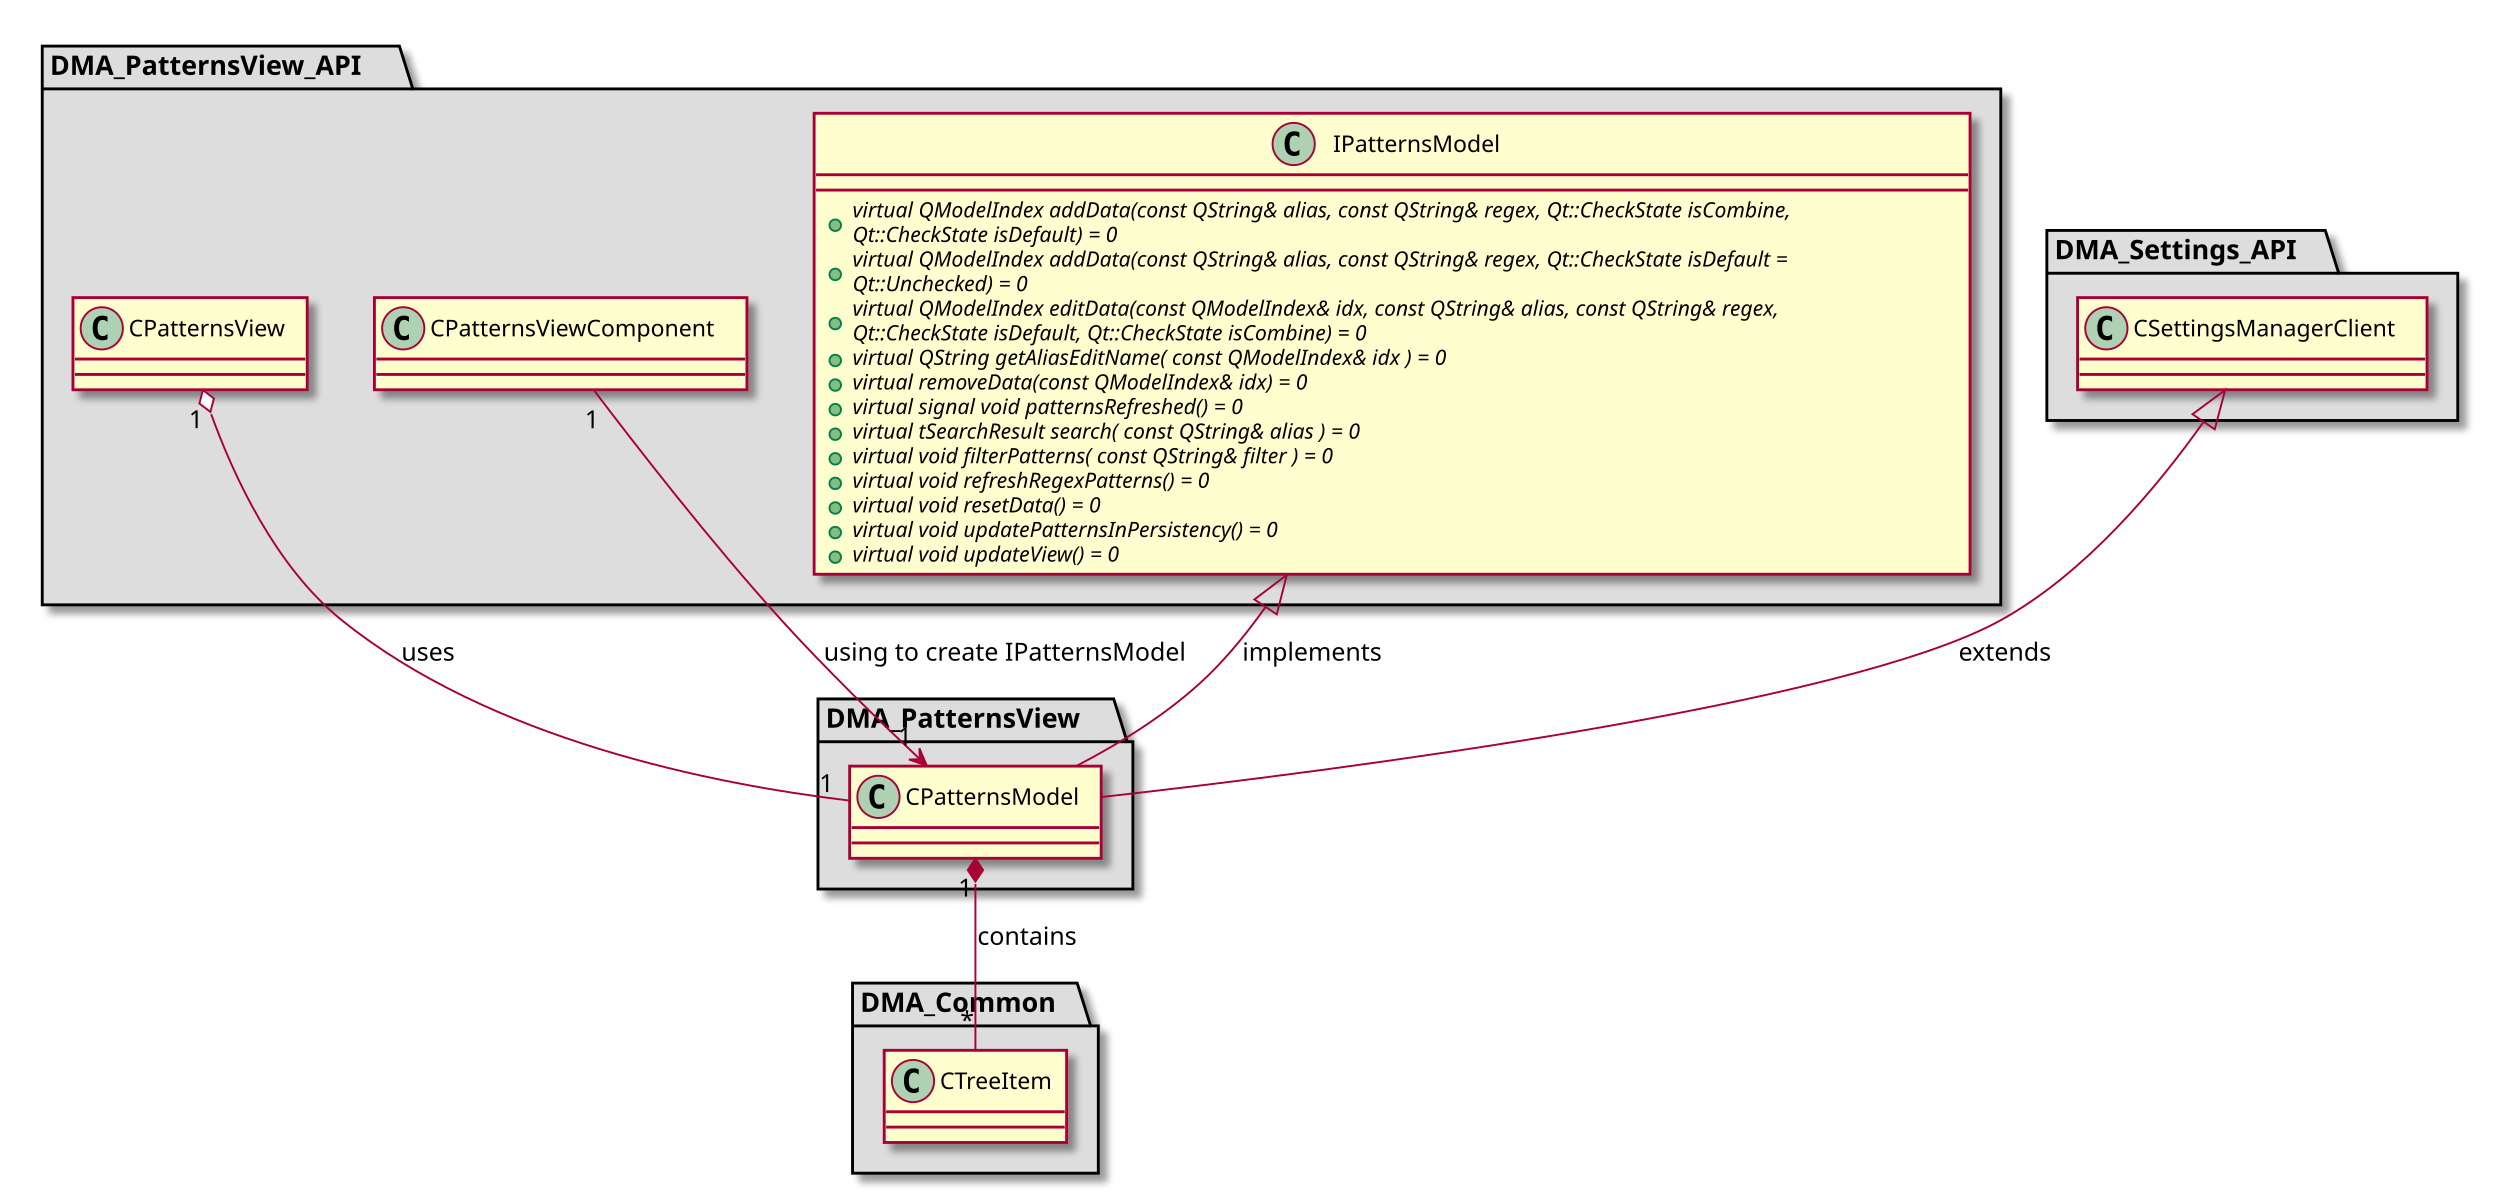
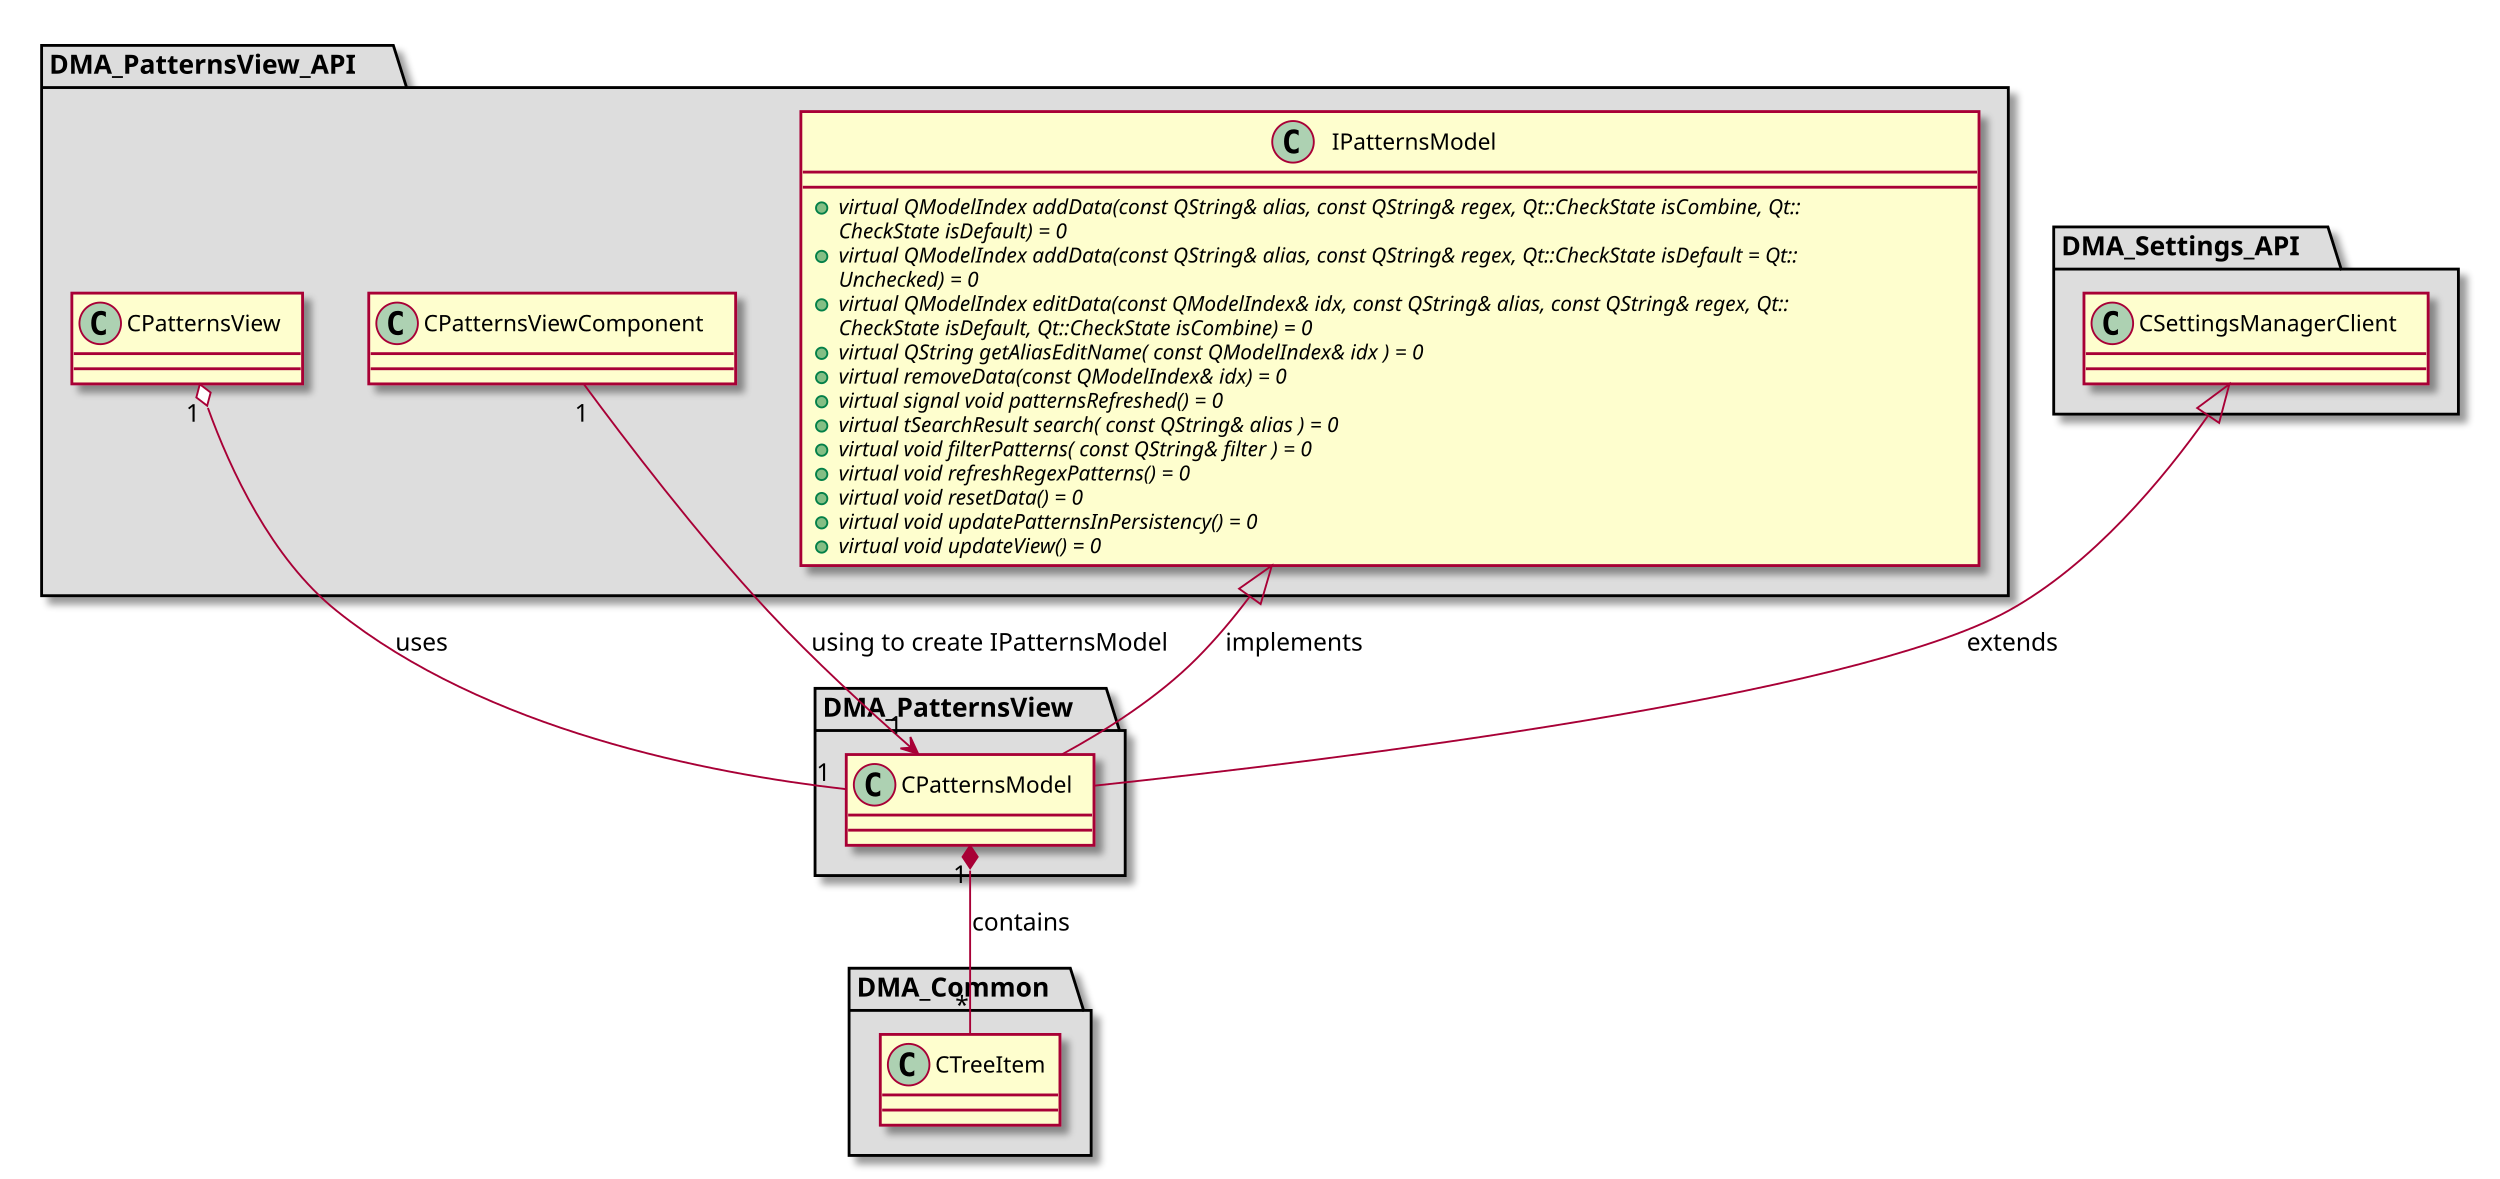
- <svg xmlns="http://www.w3.org/2000/svg" contentScriptType="application/ecmascript" contentStyleType="text/css" height="623px" preserveAspectRatio="none" style="width:1302px;height:623px;background:#FEFEFE;" version="1.1" viewBox="0 0 1302 623" width="1302px" zoomAndPan="magnify">
+ <svg xmlns="http://www.w3.org/2000/svg" contentScriptType="application/ecmascript" contentStyleType="text/css" height="623px" preserveAspectRatio="none" style="width:1322px;height:623px;background:#FEFEFE;" version="1.1" viewBox="0 0 1322 623" width="1322px" zoomAndPan="magnify">
  <defs>
    <filter height="300%" id="fcyll8t02dfpv" width="300%" x="-1" y="-1">
      <feGaussianBlur result="blurOut" stdDeviation="2.0" />
      <feColorMatrix in="blurOut" result="blurOut2" type="matrix" values="0 0 0 0 0 0 0 0 0 0 0 0 0 0 0 0 0 0 .4 0" />
      <feOffset dx="4.0" dy="4.0" in="blurOut2" result="blurOut3" />
      <feBlend in="SourceGraphic" in2="blurOut3" mode="normal" />
    </filter>
  </defs>
  <g>
-     <polygon fill="#DDDDDD" filter="url(#fcyll8t02dfpv)" points="444,512,561,512,568,534.297,572,534.297,572,611,444,611,444,512" style="stroke: #000000; stroke-width: 1.5;" />
-     <line style="stroke: #000000; stroke-width: 1.5;" x1="444" x2="568" y1="534.297" y2="534.297" />
-     <text fill="#000000" font-family="sans-serif" font-size="14" font-weight="bold" lengthAdjust="spacingAndGlyphs" textLength="111" x="448" y="526.995">DMA_Common</text>
-     <polygon fill="#DDDDDD" filter="url(#fcyll8t02dfpv)" points="426,364,580,364,587,386.297,590,386.297,590,463,426,463,426,364" style="stroke: #000000; stroke-width: 1.5;" />
-     <line style="stroke: #000000; stroke-width: 1.5;" x1="426" x2="587" y1="386.297" y2="386.297" />
-     <text fill="#000000" font-family="sans-serif" font-size="14" font-weight="bold" lengthAdjust="spacingAndGlyphs" textLength="148" x="430" y="378.995">DMA_PatternsView</text>
-     <polygon fill="#DDDDDD" filter="url(#fcyll8t02dfpv)" points="22,24,208,24,215,46.297,1042,46.297,1042,315,22,315,22,24" style="stroke: #000000; stroke-width: 1.5;" />
+     <polygon fill="#DDDDDD" filter="url(#fcyll8t02dfpv)" points="449,512,566,512,573,534.297,577,534.297,577,611,449,611,449,512" style="stroke: #000000; stroke-width: 1.5;" />
+     <line style="stroke: #000000; stroke-width: 1.5;" x1="449" x2="573" y1="534.297" y2="534.297" />
+     <text fill="#000000" font-family="sans-serif" font-size="14" font-weight="bold" lengthAdjust="spacingAndGlyphs" textLength="111" x="453" y="526.995">DMA_Common</text>
+     <polygon fill="#DDDDDD" filter="url(#fcyll8t02dfpv)" points="431,364,585,364,592,386.297,595,386.297,595,463,431,463,431,364" style="stroke: #000000; stroke-width: 1.5;" />
+     <line style="stroke: #000000; stroke-width: 1.5;" x1="431" x2="592" y1="386.297" y2="386.297" />
+     <text fill="#000000" font-family="sans-serif" font-size="14" font-weight="bold" lengthAdjust="spacingAndGlyphs" textLength="148" x="435" y="378.995">DMA_PatternsView</text>
+     <polygon fill="#DDDDDD" filter="url(#fcyll8t02dfpv)" points="22,24,208,24,215,46.297,1062,46.297,1062,315,22,315,22,24" style="stroke: #000000; stroke-width: 1.5;" />
    <line style="stroke: #000000; stroke-width: 1.5;" x1="22" x2="215" y1="46.297" y2="46.297" />
    <text fill="#000000" font-family="sans-serif" font-size="14" font-weight="bold" lengthAdjust="spacingAndGlyphs" textLength="180" x="26" y="38.995">DMA_PatternsView_API</text>
-     <polygon fill="#DDDDDD" filter="url(#fcyll8t02dfpv)" points="1066,120,1211,120,1218,142.297,1280,142.297,1280,219,1066,219,1066,120" style="stroke: #000000; stroke-width: 1.5;" />
-     <line style="stroke: #000000; stroke-width: 1.5;" x1="1066" x2="1218" y1="142.297" y2="142.297" />
-     <text fill="#000000" font-family="sans-serif" font-size="14" font-weight="bold" lengthAdjust="spacingAndGlyphs" textLength="139" x="1070" y="134.995">DMA_Settings_API</text>
-     <rect fill="#FEFECE" filter="url(#fcyll8t02dfpv)" height="48" id="CTreeItem" style="stroke: #A80036; stroke-width: 1.5;" width="95" x="460.5" y="547" />
-     <ellipse cx="475.5" cy="563" fill="#ADD1B2" rx="11" ry="11" style="stroke: #A80036; stroke-width: 1.0;" />
-     <path d="M478.469,568.641 Q477.891,568.938 477.25,569.078 Q476.609,569.234 475.906,569.234 Q473.406,569.234 472.078,567.594 Q470.766,565.938 470.766,562.812 Q470.766,559.688 472.078,558.031 Q473.406,556.375 475.906,556.375 Q476.609,556.375 477.25,556.531 Q477.906,556.688 478.469,556.984 L478.469,559.703 Q477.844,559.125 477.25,558.859 Q476.656,558.578 476.031,558.578 Q474.688,558.578 474,559.656 Q473.312,560.719 473.312,562.812 Q473.312,564.906 474,565.984 Q474.688,567.047 476.031,567.047 Q476.656,567.047 477.25,566.781 Q477.844,566.5 478.469,565.922 L478.469,568.641 Z " />
-     <text fill="#000000" font-family="sans-serif" font-size="12" lengthAdjust="spacingAndGlyphs" textLength="63" x="489.5" y="567.154">CTreeItem</text>
-     <line style="stroke: #A80036; stroke-width: 1.5;" x1="461.5" x2="554.5" y1="579" y2="579" />
-     <line style="stroke: #A80036; stroke-width: 1.5;" x1="461.5" x2="554.5" y1="587" y2="587" />
-     <rect fill="#FEFECE" filter="url(#fcyll8t02dfpv)" height="48" id="CPatternsModel" style="stroke: #A80036; stroke-width: 1.5;" width="131" x="442.5" y="399" />
-     <ellipse cx="457.5" cy="415" fill="#ADD1B2" rx="11" ry="11" style="stroke: #A80036; stroke-width: 1.0;" />
-     <path d="M460.469,420.641 Q459.891,420.938 459.25,421.078 Q458.609,421.234 457.906,421.234 Q455.406,421.234 454.078,419.594 Q452.766,417.938 452.766,414.812 Q452.766,411.688 454.078,410.031 Q455.406,408.375 457.906,408.375 Q458.609,408.375 459.25,408.531 Q459.906,408.688 460.469,408.984 L460.469,411.703 Q459.844,411.125 459.25,410.859 Q458.656,410.578 458.031,410.578 Q456.688,410.578 456,411.656 Q455.312,412.719 455.312,414.812 Q455.312,416.906 456,417.984 Q456.688,419.047 458.031,419.047 Q458.656,419.047 459.25,418.781 Q459.844,418.5 460.469,417.922 L460.469,420.641 Z " />
-     <text fill="#000000" font-family="sans-serif" font-size="12" lengthAdjust="spacingAndGlyphs" textLength="99" x="471.5" y="419.154">CPatternsModel</text>
-     <line style="stroke: #A80036; stroke-width: 1.5;" x1="443.5" x2="572.5" y1="431" y2="431" />
-     <line style="stroke: #A80036; stroke-width: 1.5;" x1="443.5" x2="572.5" y1="439" y2="439" />
+     <polygon fill="#DDDDDD" filter="url(#fcyll8t02dfpv)" points="1086,120,1231,120,1238,142.297,1300,142.297,1300,219,1086,219,1086,120" style="stroke: #000000; stroke-width: 1.5;" />
+     <line style="stroke: #000000; stroke-width: 1.5;" x1="1086" x2="1238" y1="142.297" y2="142.297" />
+     <text fill="#000000" font-family="sans-serif" font-size="14" font-weight="bold" lengthAdjust="spacingAndGlyphs" textLength="139" x="1090" y="134.995">DMA_Settings_API</text>
+     <rect fill="#FEFECE" filter="url(#fcyll8t02dfpv)" height="48" id="CTreeItem" style="stroke: #A80036; stroke-width: 1.5;" width="95" x="465.5" y="547" />
+     <ellipse cx="480.5" cy="563" fill="#ADD1B2" rx="11" ry="11" style="stroke: #A80036; stroke-width: 1.0;" />
+     <path d="M483.469,568.641 Q482.891,568.938 482.25,569.078 Q481.609,569.234 480.906,569.234 Q478.406,569.234 477.078,567.594 Q475.766,565.938 475.766,562.812 Q475.766,559.688 477.078,558.031 Q478.406,556.375 480.906,556.375 Q481.609,556.375 482.25,556.531 Q482.906,556.688 483.469,556.984 L483.469,559.703 Q482.844,559.125 482.25,558.859 Q481.656,558.578 481.031,558.578 Q479.688,558.578 479,559.656 Q478.312,560.719 478.312,562.812 Q478.312,564.906 479,565.984 Q479.688,567.047 481.031,567.047 Q481.656,567.047 482.25,566.781 Q482.844,566.5 483.469,565.922 L483.469,568.641 Z " />
+     <text fill="#000000" font-family="sans-serif" font-size="12" lengthAdjust="spacingAndGlyphs" textLength="63" x="494.5" y="567.154">CTreeItem</text>
+     <line style="stroke: #A80036; stroke-width: 1.5;" x1="466.5" x2="559.5" y1="579" y2="579" />
+     <line style="stroke: #A80036; stroke-width: 1.5;" x1="466.5" x2="559.5" y1="587" y2="587" />
+     <rect fill="#FEFECE" filter="url(#fcyll8t02dfpv)" height="48" id="CPatternsModel" style="stroke: #A80036; stroke-width: 1.5;" width="131" x="447.5" y="399" />
+     <ellipse cx="462.5" cy="415" fill="#ADD1B2" rx="11" ry="11" style="stroke: #A80036; stroke-width: 1.0;" />
+     <path d="M465.469,420.641 Q464.891,420.938 464.25,421.078 Q463.609,421.234 462.906,421.234 Q460.406,421.234 459.078,419.594 Q457.766,417.938 457.766,414.812 Q457.766,411.688 459.078,410.031 Q460.406,408.375 462.906,408.375 Q463.609,408.375 464.25,408.531 Q464.906,408.688 465.469,408.984 L465.469,411.703 Q464.844,411.125 464.25,410.859 Q463.656,410.578 463.031,410.578 Q461.688,410.578 461,411.656 Q460.312,412.719 460.312,414.812 Q460.312,416.906 461,417.984 Q461.688,419.047 463.031,419.047 Q463.656,419.047 464.25,418.781 Q464.844,418.5 465.469,417.922 L465.469,420.641 Z " />
+     <text fill="#000000" font-family="sans-serif" font-size="12" lengthAdjust="spacingAndGlyphs" textLength="99" x="476.5" y="419.154">CPatternsModel</text>
+     <line style="stroke: #A80036; stroke-width: 1.5;" x1="448.5" x2="577.5" y1="431" y2="431" />
+     <line style="stroke: #A80036; stroke-width: 1.5;" x1="448.5" x2="577.5" y1="439" y2="439" />
    <rect fill="#FEFECE" filter="url(#fcyll8t02dfpv)" height="48" id="CPatternsView" style="stroke: #A80036; stroke-width: 1.5;" width="122" x="38" y="155" />
    <ellipse cx="53" cy="171" fill="#ADD1B2" rx="11" ry="11" style="stroke: #A80036; stroke-width: 1.0;" />
    <path d="M55.969,176.641 Q55.391,176.938 54.75,177.078 Q54.109,177.234 53.406,177.234 Q50.906,177.234 49.578,175.594 Q48.266,173.938 48.266,170.812 Q48.266,167.688 49.578,166.031 Q50.906,164.375 53.406,164.375 Q54.109,164.375 54.75,164.531 Q55.406,164.688 55.969,164.984 L55.969,167.703 Q55.344,167.125 54.75,166.859 Q54.156,166.578 53.531,166.578 Q52.188,166.578 51.5,167.656 Q50.812,168.719 50.812,170.812 Q50.812,172.906 51.5,173.984 Q52.188,175.047 53.531,175.047 Q54.156,175.047 54.75,174.781 Q55.344,174.5 55.969,173.922 L55.969,176.641 Z " />
    <text fill="#000000" font-family="sans-serif" font-size="12" lengthAdjust="spacingAndGlyphs" textLength="90" x="67" y="175.154">CPatternsView</text>
    <line style="stroke: #A80036; stroke-width: 1.5;" x1="39" x2="159" y1="187" y2="187" />
    <line style="stroke: #A80036; stroke-width: 1.5;" x1="39" x2="159" y1="195" y2="195" />
    <rect fill="#FEFECE" filter="url(#fcyll8t02dfpv)" height="48" id="CPatternsViewComponent" style="stroke: #A80036; stroke-width: 1.5;" width="194" x="195" y="155" />
    <ellipse cx="210" cy="171" fill="#ADD1B2" rx="11" ry="11" style="stroke: #A80036; stroke-width: 1.0;" />
    <path d="M212.969,176.641 Q212.391,176.938 211.75,177.078 Q211.109,177.234 210.406,177.234 Q207.906,177.234 206.578,175.594 Q205.266,173.938 205.266,170.812 Q205.266,167.688 206.578,166.031 Q207.906,164.375 210.406,164.375 Q211.109,164.375 211.75,164.531 Q212.406,164.688 212.969,164.984 L212.969,167.703 Q212.344,167.125 211.75,166.859 Q211.156,166.578 210.531,166.578 Q209.188,166.578 208.5,167.656 Q207.812,168.719 207.812,170.812 Q207.812,172.906 208.5,173.984 Q209.188,175.047 210.531,175.047 Q211.156,175.047 211.75,174.781 Q212.344,174.5 212.969,173.922 L212.969,176.641 Z " />
    <text fill="#000000" font-family="sans-serif" font-size="12" lengthAdjust="spacingAndGlyphs" textLength="162" x="224" y="175.154">CPatternsViewComponent</text>
    <line style="stroke: #A80036; stroke-width: 1.5;" x1="196" x2="388" y1="187" y2="187" />
    <line style="stroke: #A80036; stroke-width: 1.5;" x1="196" x2="388" y1="195" y2="195" />
-     <rect fill="#FEFECE" filter="url(#fcyll8t02dfpv)" height="240.07" id="IPatternsModel" style="stroke: #A80036; stroke-width: 1.5;" width="602" x="424" y="59" />
-     <ellipse cx="673.75" cy="75" fill="#ADD1B2" rx="11" ry="11" style="stroke: #A80036; stroke-width: 1.0;" />
-     <path d="M676.719,80.641 Q676.141,80.938 675.5,81.078 Q674.859,81.234 674.156,81.234 Q671.656,81.234 670.328,79.594 Q669.016,77.938 669.016,74.812 Q669.016,71.688 670.328,70.031 Q671.656,68.375 674.156,68.375 Q674.859,68.375 675.5,68.531 Q676.156,68.688 676.719,68.984 L676.719,71.703 Q676.094,71.125 675.5,70.859 Q674.906,70.578 674.281,70.578 Q672.938,70.578 672.25,71.656 Q671.562,72.719 671.562,74.812 Q671.562,76.906 672.25,77.984 Q672.938,79.047 674.281,79.047 Q674.906,79.047 675.5,78.781 Q676.094,78.5 676.719,77.922 L676.719,80.641 Z " />
-     <text fill="#000000" font-family="sans-serif" font-size="12" lengthAdjust="spacingAndGlyphs" textLength="94" x="694.25" y="79.154">IPatternsModel</text>
-     <line style="stroke: #A80036; stroke-width: 1.5;" x1="425" x2="1025" y1="91" y2="91" />
-     <line style="stroke: #A80036; stroke-width: 1.5;" x1="425" x2="1025" y1="99" y2="99" />
-     <ellipse cx="435" cy="117.305" fill="#84BE84" rx="3" ry="3" style="stroke: #038048; stroke-width: 1.0;" />
-     <text fill="#000000" font-family="sans-serif" font-size="11" font-style="italic" lengthAdjust="spacingAndGlyphs" textLength="572" x="444" y="113.21">virtual QModelIndex addData(const QString&amp; alias, const QString&amp; regex, Qt::CheckState isCombine,</text>
-     <text fill="#000000" font-family="sans-serif" font-size="11" font-style="italic" lengthAdjust="spacingAndGlyphs" textLength="165" x="444" y="126.015">Qt::CheckState isDefault) = 0</text>
-     <ellipse cx="435" cy="142.914" fill="#84BE84" rx="3" ry="3" style="stroke: #038048; stroke-width: 1.0;" />
-     <text fill="#000000" font-family="sans-serif" font-size="11" font-style="italic" lengthAdjust="spacingAndGlyphs" textLength="571" x="444" y="138.82">virtual QModelIndex addData(const QString&amp; alias, const QString&amp; regex, Qt::CheckState isDefault =</text>
-     <text fill="#000000" font-family="sans-serif" font-size="11" font-style="italic" lengthAdjust="spacingAndGlyphs" textLength="110" x="444" y="151.625">Qt::Unchecked) = 0</text>
-     <ellipse cx="435" cy="168.523" fill="#84BE84" rx="3" ry="3" style="stroke: #038048; stroke-width: 1.0;" />
-     <text fill="#000000" font-family="sans-serif" font-size="11" font-style="italic" lengthAdjust="spacingAndGlyphs" textLength="562" x="444" y="164.429">virtual QModelIndex editData(const QModelIndex&amp; idx, const QString&amp; alias, const QString&amp; regex,</text>
-     <text fill="#000000" font-family="sans-serif" font-size="11" font-style="italic" lengthAdjust="spacingAndGlyphs" textLength="320" x="444" y="177.234">Qt::CheckState isDefault, Qt::CheckState isCombine) = 0</text>
-     <ellipse cx="435" cy="187.731" fill="#84BE84" rx="3" ry="3" style="stroke: #038048; stroke-width: 1.0;" />
-     <text fill="#000000" font-family="sans-serif" font-size="11" font-style="italic" lengthAdjust="spacingAndGlyphs" textLength="362" x="444" y="190.039">virtual QString getAliasEditName( const QModelIndex&amp; idx ) = 0</text>
-     <ellipse cx="435" cy="200.535" fill="#84BE84" rx="3" ry="3" style="stroke: #038048; stroke-width: 1.0;" />
-     <text fill="#000000" font-family="sans-serif" font-size="11" font-style="italic" lengthAdjust="spacingAndGlyphs" textLength="279" x="444" y="202.843">virtual removeData(const QModelIndex&amp; idx) = 0</text>
-     <ellipse cx="435" cy="213.34" fill="#84BE84" rx="3" ry="3" style="stroke: #038048; stroke-width: 1.0;" />
-     <text fill="#000000" font-family="sans-serif" font-size="11" font-style="italic" lengthAdjust="spacingAndGlyphs" textLength="242" x="444" y="215.648">virtual signal void patternsRefreshed() = 0</text>
-     <ellipse cx="435" cy="226.144" fill="#84BE84" rx="3" ry="3" style="stroke: #038048; stroke-width: 1.0;" />
-     <text fill="#000000" font-family="sans-serif" font-size="11" font-style="italic" lengthAdjust="spacingAndGlyphs" textLength="315" x="444" y="228.453">virtual tSearchResult search( const QString&amp; alias ) = 0</text>
-     <ellipse cx="435" cy="238.949" fill="#84BE84" rx="3" ry="3" style="stroke: #038048; stroke-width: 1.0;" />
-     <text fill="#000000" font-family="sans-serif" font-size="11" font-style="italic" lengthAdjust="spacingAndGlyphs" textLength="296" x="444" y="241.257">virtual void filterPatterns( const QString&amp; filter ) = 0</text>
-     <ellipse cx="435" cy="251.754" fill="#84BE84" rx="3" ry="3" style="stroke: #038048; stroke-width: 1.0;" />
-     <text fill="#000000" font-family="sans-serif" font-size="11" font-style="italic" lengthAdjust="spacingAndGlyphs" textLength="224" x="444" y="254.062">virtual void refreshRegexPatterns() = 0</text>
-     <ellipse cx="435" cy="264.559" fill="#84BE84" rx="3" ry="3" style="stroke: #038048; stroke-width: 1.0;" />
-     <text fill="#000000" font-family="sans-serif" font-size="11" font-style="italic" lengthAdjust="spacingAndGlyphs" textLength="155" x="444" y="266.867">virtual void resetData() = 0</text>
-     <ellipse cx="435" cy="277.363" fill="#84BE84" rx="3" ry="3" style="stroke: #038048; stroke-width: 1.0;" />
-     <text fill="#000000" font-family="sans-serif" font-size="11" font-style="italic" lengthAdjust="spacingAndGlyphs" textLength="261" x="444" y="279.671">virtual void updatePatternsInPersistency() = 0</text>
-     <ellipse cx="435" cy="290.168" fill="#84BE84" rx="3" ry="3" style="stroke: #038048; stroke-width: 1.0;" />
-     <text fill="#000000" font-family="sans-serif" font-size="11" font-style="italic" lengthAdjust="spacingAndGlyphs" textLength="166" x="444" y="292.476">virtual void updateView() = 0</text>
-     <rect fill="#FEFECE" filter="url(#fcyll8t02dfpv)" height="48" id="CSettingsManagerClient" style="stroke: #A80036; stroke-width: 1.5;" width="182" x="1082" y="155" />
-     <ellipse cx="1097" cy="171" fill="#ADD1B2" rx="11" ry="11" style="stroke: #A80036; stroke-width: 1.0;" />
-     <path d="M1099.969,176.641 Q1099.391,176.938 1098.75,177.078 Q1098.109,177.234 1097.406,177.234 Q1094.906,177.234 1093.578,175.594 Q1092.266,173.938 1092.266,170.812 Q1092.266,167.688 1093.578,166.031 Q1094.906,164.375 1097.406,164.375 Q1098.109,164.375 1098.75,164.531 Q1099.406,164.688 1099.969,164.984 L1099.969,167.703 Q1099.344,167.125 1098.75,166.859 Q1098.156,166.578 1097.531,166.578 Q1096.188,166.578 1095.5,167.656 Q1094.812,168.719 1094.812,170.812 Q1094.812,172.906 1095.5,173.984 Q1096.188,175.047 1097.531,175.047 Q1098.156,175.047 1098.75,174.781 Q1099.344,174.5 1099.969,173.922 L1099.969,176.641 Z " />
-     <text fill="#000000" font-family="sans-serif" font-size="12" lengthAdjust="spacingAndGlyphs" textLength="150" x="1111" y="175.154">CSettingsManagerClient</text>
-     <line style="stroke: #A80036; stroke-width: 1.5;" x1="1083" x2="1263" y1="187" y2="187" />
-     <line style="stroke: #A80036; stroke-width: 1.5;" x1="1083" x2="1263" y1="195" y2="195" />
-     <path d="M1147.42,219.97 C1124.07,253.01 1086.47,298.34 1042,323 C962.22,367.23 697.96,401.16 573.68,415.09 " fill="none" id="CSettingsManagerClient-CPatternsModel" style="stroke: #A80036; stroke-width: 1.0;" />
-     <polygon fill="none" points="1141.85,215.71,1158.88,203.1,1153.43,223.58,1141.85,215.71" style="stroke: #A80036; stroke-width: 1.0;" />
-     <text fill="#000000" font-family="sans-serif" font-size="13" lengthAdjust="spacingAndGlyphs" textLength="51" x="1020" y="344.067">extends</text>
-     <path d="M658.97,316.29 C650.98,327.6 642.32,338.36 633,348 C612.58,369.12 584.85,386.34 560.71,398.84 " fill="none" id="IPatternsModel-CPatternsModel" style="stroke: #A80036; stroke-width: 1.0;" />
-     <polygon fill="none" points="653.28,312.2,670.18,299.42,664.95,319.95,653.28,312.2" style="stroke: #A80036; stroke-width: 1.0;" />
-     <text fill="#000000" font-family="sans-serif" font-size="13" lengthAdjust="spacingAndGlyphs" textLength="76" x="647" y="344.067">implements</text>
-     <path d="M508,460.37 C508,487.5 508,523.73 508,546.97 " fill="none" id="CPatternsModel-CTreeItem" style="stroke: #A80036; stroke-width: 1.0;" />
-     <polygon fill="#A80036" points="508,447.13,504,453.13,508,459.13,512,453.13,508,447.13" style="stroke: #A80036; stroke-width: 1.0;" />
-     <text fill="#000000" font-family="sans-serif" font-size="13" lengthAdjust="spacingAndGlyphs" textLength="54" x="509" y="492.067">contains</text>
-     <text fill="#000000" font-family="sans-serif" font-size="13" lengthAdjust="spacingAndGlyphs" textLength="8" x="499.025" y="466.923">1</text>
-     <text fill="#000000" font-family="sans-serif" font-size="13" lengthAdjust="spacingAndGlyphs" textLength="7" x="500.103" y="535.974">*</text>
-     <path d="M109.98,215.69 C121.76,248.19 143.56,295.22 178,323 C255.05,385.15 370.4,408.32 442.32,416.93 " fill="none" id="CPatternsView-CPatternsModel" style="stroke: #A80036; stroke-width: 1.0;" />
-     <polygon fill="#FEFEFE" points="105.68,203.18,103.848,210.155,109.581,214.528,111.413,207.554,105.68,203.18" style="stroke: #A80036; stroke-width: 1.0;" />
+     <rect fill="#FEFECE" filter="url(#fcyll8t02dfpv)" height="240.07" id="IPatternsModel" style="stroke: #A80036; stroke-width: 1.5;" width="623" x="423.5" y="59" />
+     <ellipse cx="683.75" cy="75" fill="#ADD1B2" rx="11" ry="11" style="stroke: #A80036; stroke-width: 1.0;" />
+     <path d="M686.719,80.641 Q686.141,80.938 685.5,81.078 Q684.859,81.234 684.156,81.234 Q681.656,81.234 680.328,79.594 Q679.016,77.938 679.016,74.812 Q679.016,71.688 680.328,70.031 Q681.656,68.375 684.156,68.375 Q684.859,68.375 685.5,68.531 Q686.156,68.688 686.719,68.984 L686.719,71.703 Q686.094,71.125 685.5,70.859 Q684.906,70.578 684.281,70.578 Q682.938,70.578 682.25,71.656 Q681.562,72.719 681.562,74.812 Q681.562,76.906 682.25,77.984 Q682.938,79.047 684.281,79.047 Q684.906,79.047 685.5,78.781 Q686.094,78.5 686.719,77.922 L686.719,80.641 Z " />
+     <text fill="#000000" font-family="sans-serif" font-size="12" lengthAdjust="spacingAndGlyphs" textLength="94" x="704.25" y="79.154">IPatternsModel</text>
+     <line style="stroke: #A80036; stroke-width: 1.5;" x1="424.5" x2="1045.5" y1="91" y2="91" />
+     <line style="stroke: #A80036; stroke-width: 1.5;" x1="424.5" x2="1045.5" y1="99" y2="99" />
+     <ellipse cx="434.5" cy="110" fill="#84BE84" rx="3" ry="3" style="stroke: #038048; stroke-width: 1.0;" />
+     <text fill="#000000" font-family="sans-serif" font-size="11" font-style="italic" lengthAdjust="spacingAndGlyphs" textLength="597" x="443.5" y="113.21">virtual QModelIndex addData(const QString&amp; alias, const QString&amp; regex, Qt::CheckState isCombine, Qt::</text>
+     <text fill="#000000" font-family="sans-serif" font-size="11" font-style="italic" lengthAdjust="spacingAndGlyphs" textLength="144" x="443.5" y="126.015">CheckState isDefault) = 0</text>
+     <ellipse cx="434.5" cy="135.609" fill="#84BE84" rx="3" ry="3" style="stroke: #038048; stroke-width: 1.0;" />
+     <text fill="#000000" font-family="sans-serif" font-size="11" font-style="italic" lengthAdjust="spacingAndGlyphs" textLength="596" x="443.5" y="138.82">virtual QModelIndex addData(const QString&amp; alias, const QString&amp; regex, Qt::CheckState isDefault = Qt::</text>
+     <text fill="#000000" font-family="sans-serif" font-size="11" font-style="italic" lengthAdjust="spacingAndGlyphs" textLength="89" x="443.5" y="151.625">Unchecked) = 0</text>
+     <ellipse cx="434.5" cy="161.219" fill="#84BE84" rx="3" ry="3" style="stroke: #038048; stroke-width: 1.0;" />
+     <text fill="#000000" font-family="sans-serif" font-size="11" font-style="italic" lengthAdjust="spacingAndGlyphs" textLength="587" x="443.5" y="164.429">virtual QModelIndex editData(const QModelIndex&amp; idx, const QString&amp; alias, const QString&amp; regex, Qt::</text>
+     <text fill="#000000" font-family="sans-serif" font-size="11" font-style="italic" lengthAdjust="spacingAndGlyphs" textLength="299" x="443.5" y="177.234">CheckState isDefault, Qt::CheckState isCombine) = 0</text>
+     <ellipse cx="434.5" cy="186.828" fill="#84BE84" rx="3" ry="3" style="stroke: #038048; stroke-width: 1.0;" />
+     <text fill="#000000" font-family="sans-serif" font-size="11" font-style="italic" lengthAdjust="spacingAndGlyphs" textLength="362" x="443.5" y="190.039">virtual QString getAliasEditName( const QModelIndex&amp; idx ) = 0</text>
+     <ellipse cx="434.5" cy="199.633" fill="#84BE84" rx="3" ry="3" style="stroke: #038048; stroke-width: 1.0;" />
+     <text fill="#000000" font-family="sans-serif" font-size="11" font-style="italic" lengthAdjust="spacingAndGlyphs" textLength="279" x="443.5" y="202.843">virtual removeData(const QModelIndex&amp; idx) = 0</text>
+     <ellipse cx="434.5" cy="212.438" fill="#84BE84" rx="3" ry="3" style="stroke: #038048; stroke-width: 1.0;" />
+     <text fill="#000000" font-family="sans-serif" font-size="11" font-style="italic" lengthAdjust="spacingAndGlyphs" textLength="242" x="443.5" y="215.648">virtual signal void patternsRefreshed() = 0</text>
+     <ellipse cx="434.5" cy="225.242" fill="#84BE84" rx="3" ry="3" style="stroke: #038048; stroke-width: 1.0;" />
+     <text fill="#000000" font-family="sans-serif" font-size="11" font-style="italic" lengthAdjust="spacingAndGlyphs" textLength="315" x="443.5" y="228.453">virtual tSearchResult search( const QString&amp; alias ) = 0</text>
+     <ellipse cx="434.5" cy="238.047" fill="#84BE84" rx="3" ry="3" style="stroke: #038048; stroke-width: 1.0;" />
+     <text fill="#000000" font-family="sans-serif" font-size="11" font-style="italic" lengthAdjust="spacingAndGlyphs" textLength="296" x="443.5" y="241.257">virtual void filterPatterns( const QString&amp; filter ) = 0</text>
+     <ellipse cx="434.5" cy="250.852" fill="#84BE84" rx="3" ry="3" style="stroke: #038048; stroke-width: 1.0;" />
+     <text fill="#000000" font-family="sans-serif" font-size="11" font-style="italic" lengthAdjust="spacingAndGlyphs" textLength="224" x="443.5" y="254.062">virtual void refreshRegexPatterns() = 0</text>
+     <ellipse cx="434.5" cy="263.656" fill="#84BE84" rx="3" ry="3" style="stroke: #038048; stroke-width: 1.0;" />
+     <text fill="#000000" font-family="sans-serif" font-size="11" font-style="italic" lengthAdjust="spacingAndGlyphs" textLength="155" x="443.5" y="266.867">virtual void resetData() = 0</text>
+     <ellipse cx="434.5" cy="276.461" fill="#84BE84" rx="3" ry="3" style="stroke: #038048; stroke-width: 1.0;" />
+     <text fill="#000000" font-family="sans-serif" font-size="11" font-style="italic" lengthAdjust="spacingAndGlyphs" textLength="261" x="443.5" y="279.671">virtual void updatePatternsInPersistency() = 0</text>
+     <ellipse cx="434.5" cy="289.266" fill="#84BE84" rx="3" ry="3" style="stroke: #038048; stroke-width: 1.0;" />
+     <text fill="#000000" font-family="sans-serif" font-size="11" font-style="italic" lengthAdjust="spacingAndGlyphs" textLength="166" x="443.5" y="292.476">virtual void updateView() = 0</text>
+     <rect fill="#FEFECE" filter="url(#fcyll8t02dfpv)" height="48" id="CSettingsManagerClient" style="stroke: #A80036; stroke-width: 1.5;" width="182" x="1102" y="155" />
+     <ellipse cx="1117" cy="171" fill="#ADD1B2" rx="11" ry="11" style="stroke: #A80036; stroke-width: 1.0;" />
+     <path d="M1119.969,176.641 Q1119.391,176.938 1118.75,177.078 Q1118.109,177.234 1117.406,177.234 Q1114.906,177.234 1113.578,175.594 Q1112.266,173.938 1112.266,170.812 Q1112.266,167.688 1113.578,166.031 Q1114.906,164.375 1117.406,164.375 Q1118.109,164.375 1118.75,164.531 Q1119.406,164.688 1119.969,164.984 L1119.969,167.703 Q1119.344,167.125 1118.75,166.859 Q1118.156,166.578 1117.531,166.578 Q1116.188,166.578 1115.5,167.656 Q1114.812,168.719 1114.812,170.812 Q1114.812,172.906 1115.5,173.984 Q1116.188,175.047 1117.531,175.047 Q1118.156,175.047 1118.75,174.781 Q1119.344,174.5 1119.969,173.922 L1119.969,176.641 Z " />
+     <text fill="#000000" font-family="sans-serif" font-size="12" lengthAdjust="spacingAndGlyphs" textLength="150" x="1131" y="175.154">CSettingsManagerClient</text>
+     <line style="stroke: #A80036; stroke-width: 1.5;" x1="1103" x2="1283" y1="187" y2="187" />
+     <line style="stroke: #A80036; stroke-width: 1.5;" x1="1103" x2="1283" y1="195" y2="195" />
+     <path d="M1167.45,220.03 C1144.12,253.1 1106.53,298.45 1062,323 C979.52,368.47 705.46,401.99 578.55,415.48 " fill="none" id="CSettingsManagerClient&lt;-CPatternsModel" style="stroke: #A80036; stroke-width: 1.0;" />
+     <polygon fill="none" points="1161.88,215.76,1178.9,203.13,1173.47,223.62,1161.88,215.76" style="stroke: #A80036; stroke-width: 1.0;" />
+     <text fill="#000000" font-family="sans-serif" font-size="13" lengthAdjust="spacingAndGlyphs" textLength="51" x="1040" y="344.067">extends</text>
+     <path d="M660.73,315.63 C652.08,327.14 642.81,338.13 633,348 C612.48,368.67 585.1,386.11 561.68,398.86 " fill="none" id="IPatternsModel&lt;-CPatternsModel" style="stroke: #A80036; stroke-width: 1.0;" />
+     <polygon fill="none" points="655.23,311.3,672.55,299.09,666.62,319.44,655.23,311.3" style="stroke: #A80036; stroke-width: 1.0;" />
+     <text fill="#000000" font-family="sans-serif" font-size="13" lengthAdjust="spacingAndGlyphs" textLength="76" x="648" y="344.067">implements</text>
+     <path d="M513,460.37 C513,487.5 513,523.73 513,546.97 " fill="none" id="CPatternsModel&lt;-CTreeItem" style="stroke: #A80036; stroke-width: 1.0;" />
+     <polygon fill="#A80036" points="513,447.13,509,453.13,513,459.13,517,453.13,513,447.13" style="stroke: #A80036; stroke-width: 1.0;" />
+     <text fill="#000000" font-family="sans-serif" font-size="13" lengthAdjust="spacingAndGlyphs" textLength="54" x="514" y="492.067">contains</text>
+     <text fill="#000000" font-family="sans-serif" font-size="13" lengthAdjust="spacingAndGlyphs" textLength="8" x="504.025" y="466.923">1</text>
+     <text fill="#000000" font-family="sans-serif" font-size="13" lengthAdjust="spacingAndGlyphs" textLength="7" x="505.103" y="535.974">*</text>
+     <path d="M109.95,215.73 C121.71,248.25 143.5,295.29 178,323 C256.61,386.14 374.4,409.02 447.33,417.31 " fill="none" id="CPatternsView&lt;-CPatternsModel" style="stroke: #A80036; stroke-width: 1.0;" />
+     <polygon fill="#FEFEFE" points="105.66,203.2,103.821,210.173,109.549,214.552,111.389,207.58,105.66,203.2" style="stroke: #A80036; stroke-width: 1.0;" />
    <text fill="#000000" font-family="sans-serif" font-size="13" lengthAdjust="spacingAndGlyphs" textLength="30" x="209" y="344.067">uses</text>
-     <text fill="#000000" font-family="sans-serif" font-size="13" lengthAdjust="spacingAndGlyphs" textLength="8" x="98.333" y="222.985">1</text>
-     <text fill="#000000" font-family="sans-serif" font-size="13" lengthAdjust="spacingAndGlyphs" textLength="8" x="426.699" y="412.52">1</text>
-     <path d="M309.32,203.22 C331.17,232.1 370.31,282.52 407,323 C430.13,348.52 458.24,375.79 478.92,395.24 " fill="none" id="CPatternsViewComponent-CPatternsModel" style="stroke: #A80036; stroke-width: 1.0;" />
-     <polygon fill="#A80036" points="482.69,398.78,478.841,389.714,479.035,395.368,473.382,395.562,482.69,398.78" style="stroke: #A80036; stroke-width: 1.0;" />
+     <text fill="#000000" font-family="sans-serif" font-size="13" lengthAdjust="spacingAndGlyphs" textLength="8" x="98.308" y="223.01">1</text>
+     <text fill="#000000" font-family="sans-serif" font-size="13" lengthAdjust="spacingAndGlyphs" textLength="8" x="431.71" y="412.942">1</text>
+     <path d="M308.76,203.16 C330.15,232.19 368.83,282.99 406,323 C430,348.83 459.57,375.87 481.54,395.15 " fill="none" id="CPatternsViewComponent-&gt;CPatternsModel" style="stroke: #A80036; stroke-width: 1.0;" />
+     <polygon fill="#A80036" points="485.55,398.66,481.428,389.715,481.793,395.36,476.148,395.726,485.55,398.66" style="stroke: #A80036; stroke-width: 1.0;" />
    <text fill="#000000" font-family="sans-serif" font-size="13" lengthAdjust="spacingAndGlyphs" textLength="195" x="429" y="344.067">using to create IPatternsModel</text>
-     <text fill="#000000" font-family="sans-serif" font-size="13" lengthAdjust="spacingAndGlyphs" textLength="8" x="304.567" y="223.035">1</text>
-     <text fill="#000000" font-family="sans-serif" font-size="13" lengthAdjust="spacingAndGlyphs" textLength="8" x="467.546" y="388.131">1</text>
+     <text fill="#000000" font-family="sans-serif" font-size="13" lengthAdjust="spacingAndGlyphs" textLength="8" x="303.87" y="222.96">1</text>
+     <text fill="#000000" font-family="sans-serif" font-size="13" lengthAdjust="spacingAndGlyphs" textLength="8" x="469.884" y="387.982">1</text>
  </g>
</svg>
